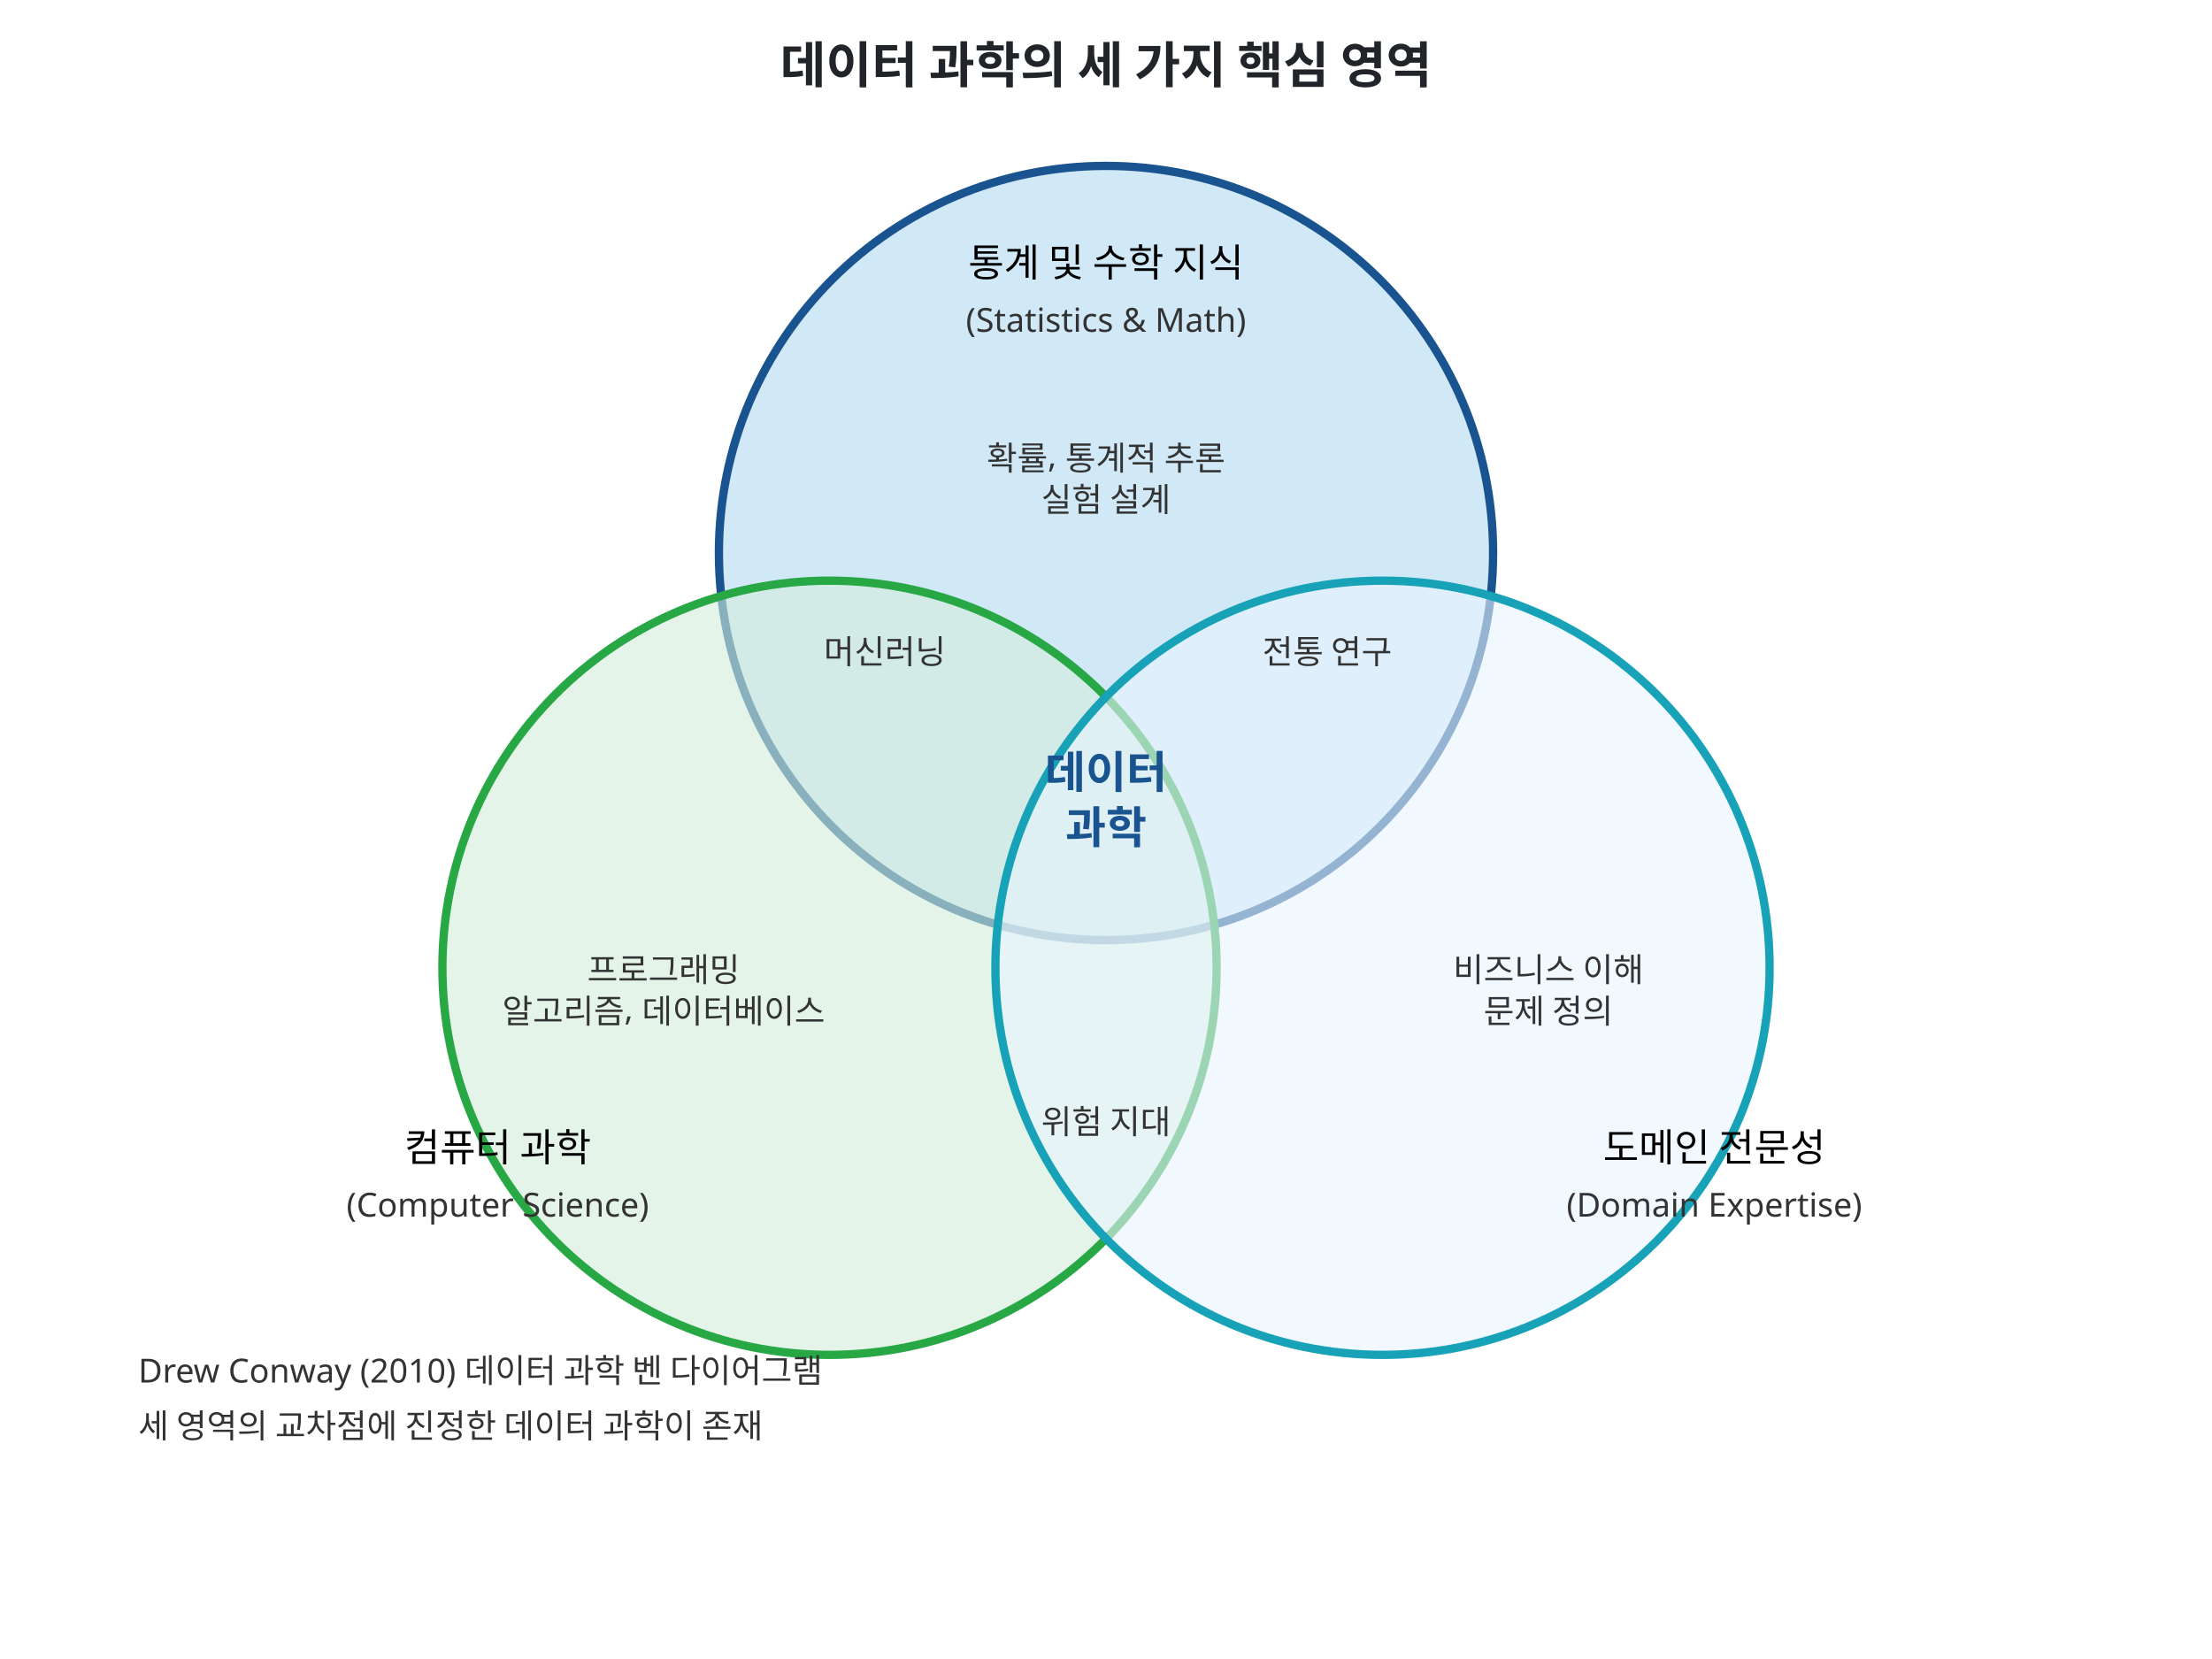
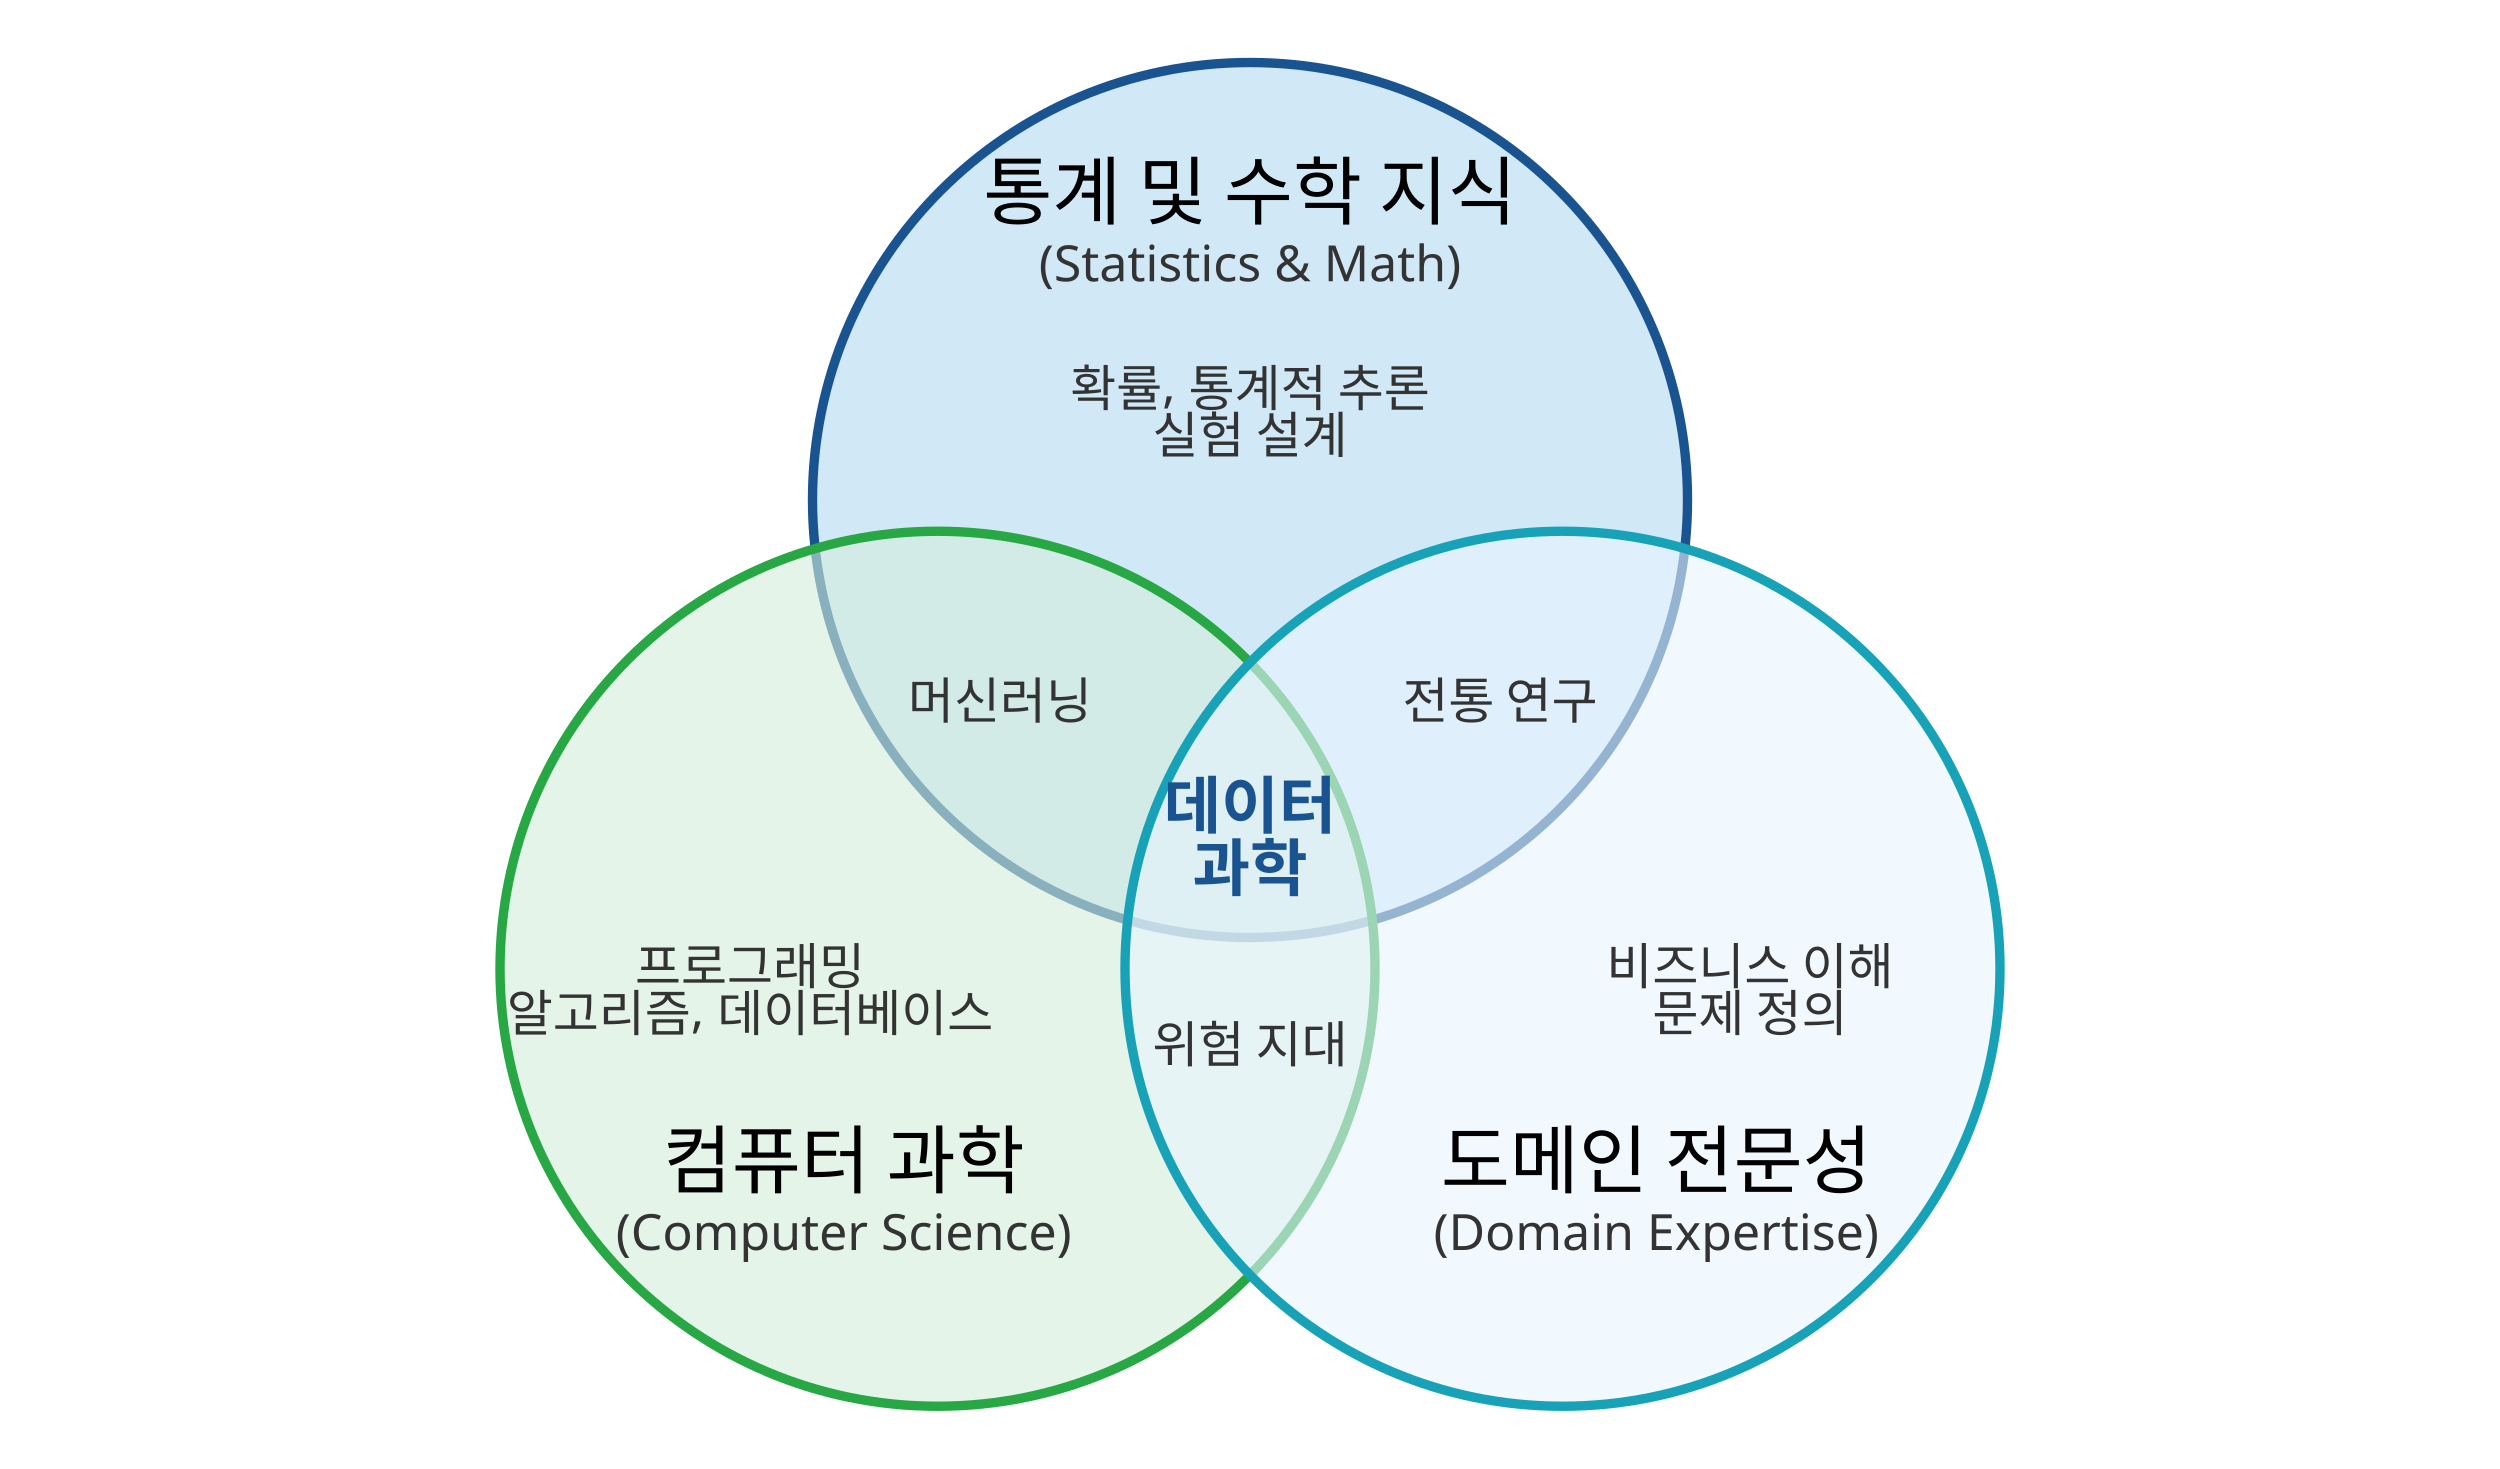
- <svg xmlns="http://www.w3.org/2000/svg" viewBox="0 0 800 600">
+ <svg xmlns="http://www.w3.org/2000/svg" viewBox="0 40 800 470">
  <defs>
    <style>
      .circle-stats { fill: #b3d9f2; fill-opacity: 0.6; stroke: #1a5490; stroke-width: 3; }
      .circle-cs { fill: #d4edda; fill-opacity: 0.6; stroke: #28a745; stroke-width: 3; }
      .circle-domain { fill: #e8f4fd; fill-opacity: 0.6; stroke: #17a2b8; stroke-width: 3; }
-       .text-main { font-family: "Noto Sans KR", sans-serif; font-size: 18px; font-weight: 700; text-anchor: middle; fill: #212529; }
-       .text-label { font-family: "Noto Sans KR", sans-serif; font-size: 14px; text-anchor: middle; fill: #000; }
-       .text-small { font-family: "Noto Sans KR", sans-serif; font-size: 12px; text-anchor: middle; fill: #333; }
-       .text-center { font-family: "Noto Sans KR", sans-serif; font-size: 16px; font-weight: 700; text-anchor: middle; fill: #1a5490; }
+       .text-main { font-family: "Noto Sans KR", sans-serif; font-size: 24px; font-weight: 700; text-anchor: middle; fill: #212529; }
+       .text-label { font-family: "Noto Sans KR", sans-serif; font-size: 24px; text-anchor: middle; fill: #000; }
+       .text-small { font-family: "Noto Sans KR", sans-serif; font-size: 16px; text-anchor: middle; fill: #333; }
+       .text-center { font-family: "Noto Sans KR", sans-serif; font-size: 20px; font-weight: 700; text-anchor: middle; fill: #1a5490; }
    </style>
  </defs>
-   <text x="400" y="30" class="text-main">데이터 과학의 세 가지 핵심 영역</text>
  <circle cx="400" cy="200" r="140" class="circle-stats" />
  <circle cx="300" cy="350" r="140" class="circle-cs" />
  <circle cx="500" cy="350" r="140" class="circle-domain" />
-   <text x="400" y="100" class="text-label">통계 및 수학 지식</text>
-   <text x="400" y="120" class="text-small">(Statistics &amp; Math)</text>
-   <text x="180" y="420" class="text-label">컴퓨터 과학</text>
-   <text x="180" y="440" class="text-small">(Computer Science)</text>
-   <text x="620" y="420" class="text-label">도메인 전문성</text>
-   <text x="620" y="440" class="text-small">(Domain Expertise)</text>
-   <text x="320" y="240" class="text-small">머신러닝</text>
-   <text x="480" y="240" class="text-small">전통 연구</text>
-   <text x="400" y="410" class="text-small">위험 지대</text>
-   <text x="400" y="285" class="text-center">데이터</text>
-   <text x="400" y="305" class="text-center">과학</text>
+   <text x="400" y="110" class="text-label">통계 및 수학 지식</text>
+   <text x="400" y="130" class="text-small">(Statistics &amp; Math)</text>
+   <text x="270" y="420" class="text-label">컴퓨터 과학</text>
+   <text x="270" y="440" class="text-small">(Computer Science)</text>
+   <text x="530" y="420" class="text-label">도메인 전문성</text>
+   <text x="530" y="440" class="text-small">(Domain Expertise)</text>
+   <text x="320" y="270" class="text-small">머신러닝</text>
+   <text x="480" y="270" class="text-small">전통 연구</text>
+   <text x="400" y="380" class="text-small">위험 지대</text>
+   <text x="400" y="305" class="text-center">데이터</text>
+   <text x="400" y="325" class="text-center">과학</text>
  <text x="400" y="170" class="text-small">확률, 통계적 추론</text>
  <text x="400" y="185" class="text-small">실험 설계</text>
  <text x="240" y="355" class="text-small">프로그래밍</text>
  <text x="240" y="370" class="text-small">알고리즘, 데이터베이스</text>
  <text x="560" y="355" class="text-small">비즈니스 이해</text>
  <text x="560" y="370" class="text-small">문제 정의</text>
-   <g transform="translate(50, 500)">
-     <text x="0" y="0" class="text-small" style="text-anchor: start;">Drew Conway (2010) 데이터 과학 벤 다이어그램</text>
-     <text x="0" y="20" class="text-small" style="text-anchor: start;">세 영역의 교차점에 진정한 데이터 과학이 존재</text>
-   </g>
</svg>
